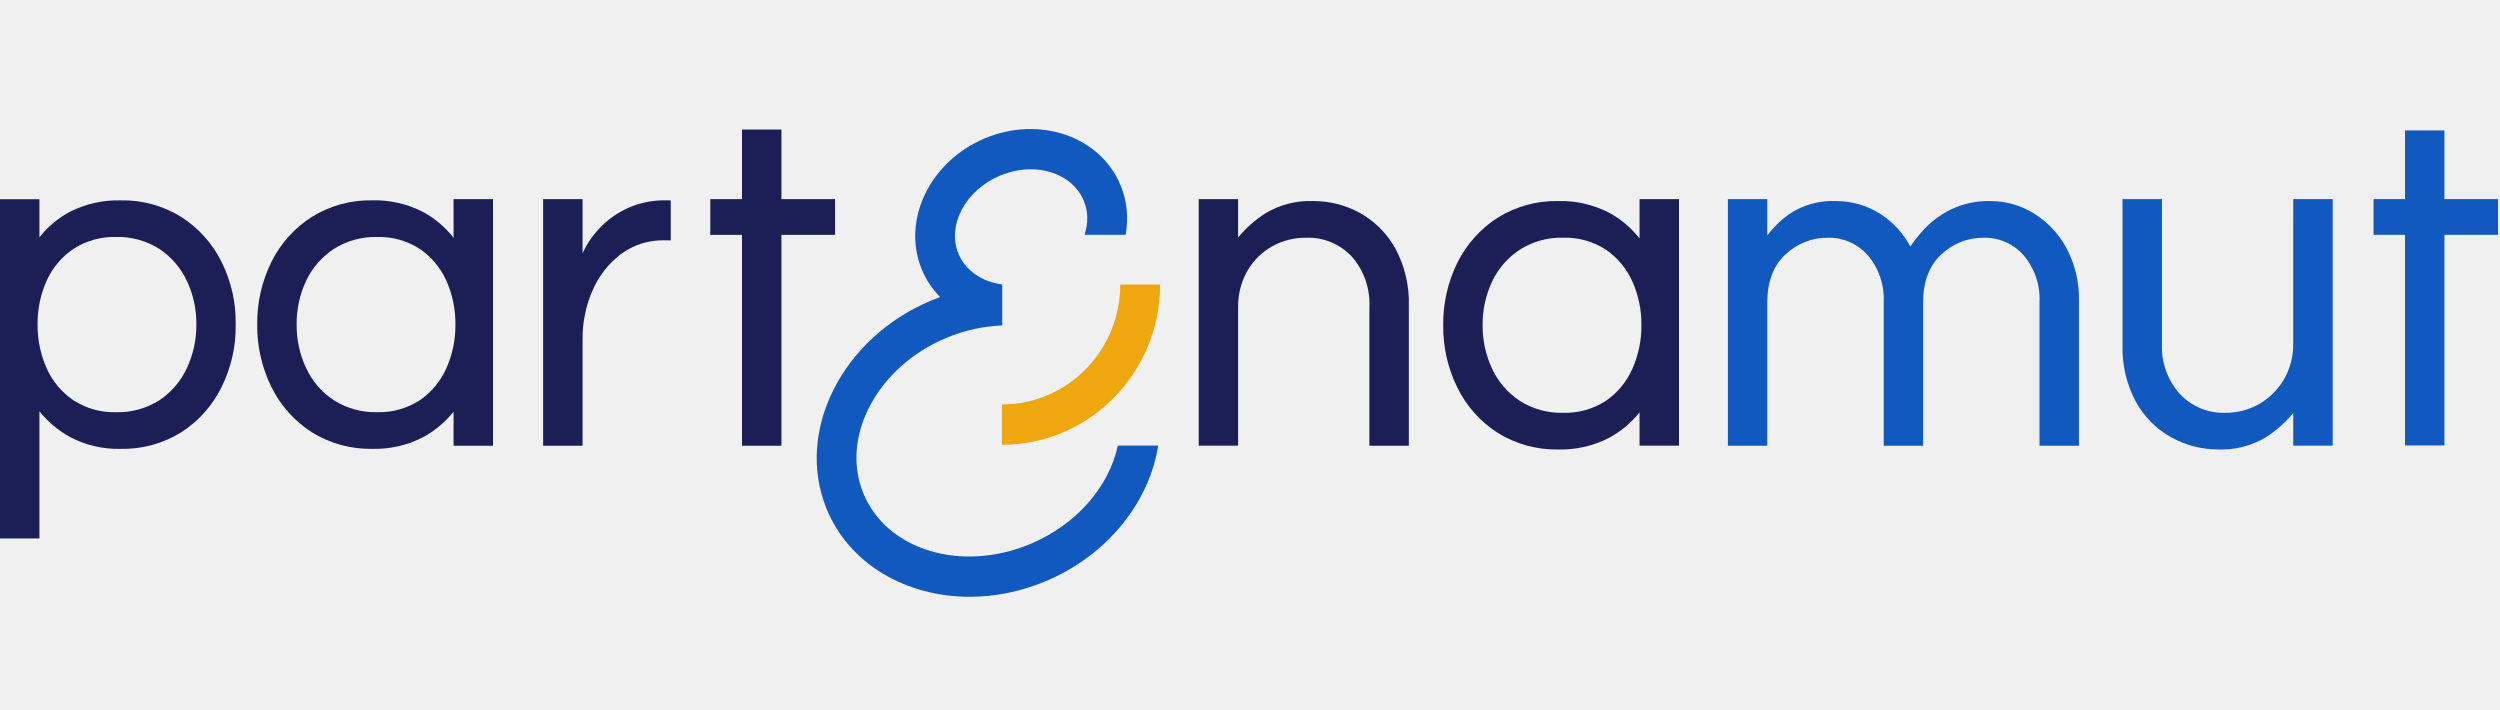
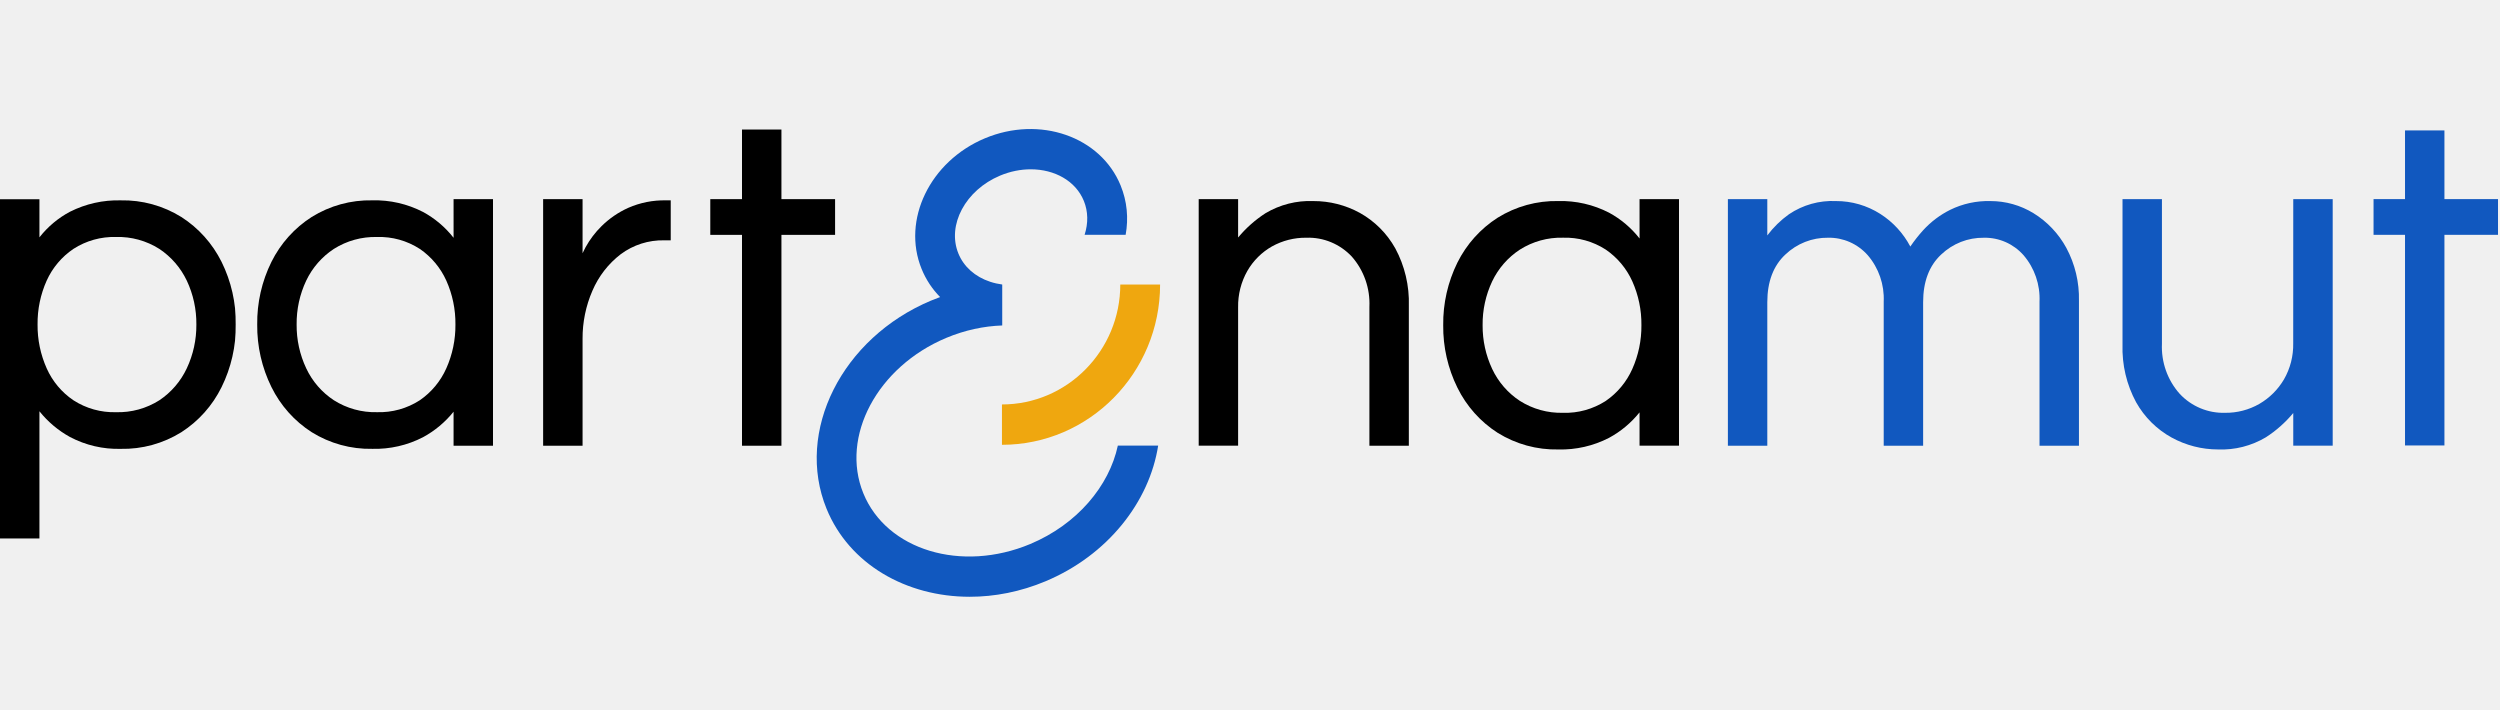
<svg xmlns="http://www.w3.org/2000/svg" width="155" height="44" viewBox="0 0 155 44" fill="none">
  <g clip-path="url(#clip0_1_70)">
    <path fill-rule="evenodd" clip-rule="evenodd" d="M62.121 27.578V25.076C66.167 25.076 69.458 21.74 69.458 17.639H71.926C71.926 23.119 67.528 27.578 62.121 27.578Z" fill="#EFA70F" />
    <path fill-rule="evenodd" clip-rule="evenodd" d="M69.306 27.627C68.771 30.132 66.78 32.511 63.882 33.726C59.609 35.518 54.964 34.109 53.527 30.586C52.089 27.064 54.396 22.74 58.669 20.949C59.822 20.466 61.001 20.218 62.138 20.179V20.155V17.682V17.64C61.883 17.605 61.634 17.55 61.392 17.47C60.455 17.161 59.755 16.539 59.421 15.719C58.7 13.954 59.86 11.787 62.004 10.888C62.637 10.623 63.286 10.497 63.905 10.497C65.384 10.497 66.692 11.214 67.199 12.458C67.466 13.11 67.476 13.84 67.245 14.559H69.79C69.978 13.522 69.877 12.475 69.48 11.502C68.24 8.462 64.463 7.15 61.061 8.576C57.659 10.003 55.9 13.636 57.14 16.675C57.409 17.335 57.797 17.921 58.287 18.418C58.099 18.486 57.912 18.559 57.725 18.637C52.196 20.956 49.289 26.745 51.246 31.542C52.652 34.989 56.192 37 60.124 37C61.666 37 63.268 36.691 64.825 36.038C68.685 34.42 71.264 31.11 71.806 27.627H69.306Z" fill="#1158BF" />
-     <path fill-rule="evenodd" clip-rule="evenodd" d="M27.672 22.836C27.315 23.638 26.746 24.323 26.027 24.816C25.236 25.328 24.31 25.585 23.372 25.555C22.429 25.579 21.499 25.322 20.699 24.815C19.957 24.328 19.363 23.642 18.984 22.834C18.586 21.988 18.383 21.061 18.391 20.124C18.38 19.182 18.583 18.25 18.984 17.4C19.367 16.597 19.96 15.917 20.699 15.433C21.499 14.927 22.429 14.67 23.372 14.694C24.31 14.663 25.236 14.92 26.027 15.432C26.743 15.922 27.312 16.602 27.672 17.398C28.055 18.253 28.247 19.184 28.237 20.124C28.245 21.059 28.052 21.985 27.672 22.837V22.836ZM28.122 14.743C27.605 14.084 26.961 13.538 26.228 13.141C25.255 12.64 24.175 12.392 23.084 12.421C21.758 12.392 20.453 12.751 19.323 13.454C18.259 14.134 17.397 15.096 16.83 16.235C16.233 17.441 15.93 18.774 15.947 20.124C15.934 21.468 16.236 22.797 16.83 23.999C17.394 25.143 18.256 26.11 19.323 26.794C20.453 27.497 21.758 27.856 23.084 27.828C24.175 27.856 25.255 27.609 26.228 27.107C26.956 26.713 27.6 26.176 28.121 25.526V27.634H30.566V12.345H28.121L28.122 14.743Z" fill="#1B1F55" />
-     <path fill-rule="evenodd" clip-rule="evenodd" d="M38.945 12.889C38.336 13.164 37.779 13.545 37.301 14.016C36.909 14.401 36.574 14.842 36.307 15.325C36.238 15.457 36.175 15.582 36.119 15.698V12.345H33.674V27.634H36.119V21.005C36.114 19.98 36.321 18.965 36.729 18.027C37.111 17.133 37.713 16.355 38.479 15.766C39.262 15.181 40.214 14.877 41.187 14.9H41.585V12.422H41.302C40.492 12.403 39.688 12.562 38.945 12.889Z" fill="#1B1F55" />
-     <path fill-rule="evenodd" clip-rule="evenodd" d="M48.449 8.029H46.004V12.345H44.038V14.56H46.004V27.634H48.449V14.56H51.775V12.345H48.449V8.029Z" fill="#1B1F55" />
-     <path fill-rule="evenodd" clip-rule="evenodd" d="M84.312 13.2C83.426 12.714 82.433 12.462 81.426 12.466C80.387 12.424 79.357 12.686 78.46 13.22C77.823 13.632 77.251 14.139 76.763 14.725V12.345H74.319V27.633H76.763V19.053C76.749 18.262 76.947 17.481 77.337 16.795C77.703 16.16 78.23 15.637 78.862 15.278C79.515 14.915 80.249 14.729 80.993 14.739C82.056 14.702 83.082 15.129 83.814 15.911C84.564 16.765 84.955 17.883 84.903 19.025V27.634H87.348V18.966C87.387 17.72 87.096 16.486 86.505 15.393C85.988 14.47 85.229 13.711 84.312 13.2Z" fill="#1B1F55" />
-     <path fill-rule="evenodd" clip-rule="evenodd" d="M101.203 22.877C100.846 23.678 100.277 24.363 99.559 24.856C98.767 25.367 97.841 25.625 96.903 25.594C95.96 25.618 95.031 25.361 94.231 24.854C93.489 24.368 92.895 23.682 92.515 22.874C92.118 22.029 91.915 21.102 91.922 20.165C91.911 19.224 92.115 18.292 92.515 17.443C92.898 16.64 93.492 15.96 94.231 15.477C95.031 14.97 95.96 14.713 96.903 14.737C97.841 14.707 98.767 14.964 99.559 15.476C100.274 15.965 100.844 16.645 101.203 17.441C101.586 18.296 101.779 19.227 101.768 20.166C101.776 21.101 101.583 22.026 101.203 22.877L101.203 22.877ZM101.653 14.787C101.137 14.127 100.493 13.582 99.759 13.185C98.787 12.685 97.706 12.437 96.616 12.465C95.29 12.437 93.984 12.796 92.855 13.498C91.79 14.179 90.929 15.139 90.361 16.278C89.765 17.483 89.462 18.817 89.479 20.166C89.465 21.51 89.767 22.838 90.361 24.039C90.925 25.184 91.788 26.151 92.854 26.834C93.984 27.537 95.289 27.896 96.616 27.867C97.706 27.895 98.787 27.648 99.759 27.147C100.488 26.754 101.131 26.216 101.652 25.567V27.633H104.098V12.345H101.652L101.653 14.787Z" fill="#1B1F55" />
+     <path fill-rule="evenodd" clip-rule="evenodd" d="M27.672 22.836C27.315 23.638 26.746 24.323 26.027 24.816C25.236 25.328 24.31 25.585 23.372 25.555C22.429 25.579 21.499 25.322 20.699 24.815C19.957 24.328 19.363 23.642 18.984 22.834C18.586 21.988 18.383 21.061 18.391 20.124C18.38 19.182 18.583 18.25 18.984 17.4C19.367 16.597 19.96 15.917 20.699 15.433C21.499 14.927 22.429 14.67 23.372 14.694C24.31 14.663 25.236 14.92 26.027 15.432C26.743 15.922 27.312 16.602 27.672 17.398C28.055 18.253 28.247 19.184 28.237 20.124C28.245 21.059 28.052 21.985 27.672 22.837V22.836ZM28.122 14.743C27.605 14.084 26.961 13.538 26.228 13.141C25.255 12.64 24.175 12.392 23.084 12.421C21.758 12.392 20.453 12.751 19.323 13.454C18.259 14.134 17.397 15.096 16.83 16.235C16.233 17.441 15.93 18.774 15.947 20.124C15.934 21.468 16.236 22.797 16.83 23.999C17.394 25.143 18.256 26.11 19.323 26.794C20.453 27.497 21.758 27.856 23.084 27.828C24.175 27.856 25.255 27.609 26.228 27.107C26.956 26.713 27.6 26.176 28.121 25.526V27.634H30.566V12.345H28.121L28.122 14.743Z" fill="currentColor" />
+     <path fill-rule="evenodd" clip-rule="evenodd" d="M38.945 12.889C38.336 13.164 37.779 13.545 37.301 14.016C36.909 14.401 36.574 14.842 36.307 15.325C36.238 15.457 36.175 15.582 36.119 15.698V12.345H33.674V27.634H36.119V21.005C36.114 19.98 36.321 18.965 36.729 18.027C37.111 17.133 37.713 16.355 38.479 15.766C39.262 15.181 40.214 14.877 41.187 14.9H41.585V12.422H41.302C40.492 12.403 39.688 12.562 38.945 12.889Z" fill="currentColor" />
+     <path fill-rule="evenodd" clip-rule="evenodd" d="M48.449 8.029H46.004V12.345H44.038V14.56H46.004V27.634H48.449V14.56H51.775V12.345H48.449V8.029Z" fill="currentColor" />
+     <path fill-rule="evenodd" clip-rule="evenodd" d="M84.312 13.2C83.426 12.714 82.433 12.462 81.426 12.466C80.387 12.424 79.357 12.686 78.46 13.22C77.823 13.632 77.251 14.139 76.763 14.725V12.345H74.319V27.633H76.763V19.053C76.749 18.262 76.947 17.481 77.337 16.795C77.703 16.16 78.23 15.637 78.862 15.278C79.515 14.915 80.249 14.729 80.993 14.739C82.056 14.702 83.082 15.129 83.814 15.911C84.564 16.765 84.955 17.883 84.903 19.025V27.634H87.348V18.966C87.387 17.72 87.096 16.486 86.505 15.393C85.988 14.47 85.229 13.711 84.312 13.2Z" fill="currentColor" />
+     <path fill-rule="evenodd" clip-rule="evenodd" d="M101.203 22.877C100.846 23.678 100.277 24.363 99.559 24.856C98.767 25.367 97.841 25.625 96.903 25.594C95.96 25.618 95.031 25.361 94.231 24.854C93.489 24.368 92.895 23.682 92.515 22.874C92.118 22.029 91.915 21.102 91.922 20.165C91.911 19.224 92.115 18.292 92.515 17.443C92.898 16.64 93.492 15.96 94.231 15.477C95.031 14.97 95.96 14.713 96.903 14.737C97.841 14.707 98.767 14.964 99.559 15.476C100.274 15.965 100.844 16.645 101.203 17.441C101.586 18.296 101.779 19.227 101.768 20.166C101.776 21.101 101.583 22.026 101.203 22.877L101.203 22.877ZM101.653 14.787C101.137 14.127 100.493 13.582 99.759 13.185C98.787 12.685 97.706 12.437 96.616 12.465C95.29 12.437 93.984 12.796 92.855 13.498C91.79 14.179 90.929 15.139 90.361 16.278C89.765 17.483 89.462 18.817 89.479 20.166C89.465 21.51 89.767 22.838 90.361 24.039C90.925 25.184 91.788 26.151 92.854 26.834C93.984 27.537 95.289 27.896 96.616 27.867C97.706 27.895 98.787 27.648 99.759 27.147C100.488 26.754 101.131 26.216 101.652 25.567V27.633H104.098V12.345H101.652L101.653 14.787Z" fill="currentColor" />
    <path fill-rule="evenodd" clip-rule="evenodd" d="M126.077 13.218C125.271 12.725 124.347 12.465 123.404 12.466C122.543 12.443 121.688 12.629 120.912 13.009C120.283 13.323 119.716 13.75 119.239 14.271C118.95 14.59 118.683 14.929 118.44 15.286C118.004 14.46 117.363 13.763 116.58 13.264C115.756 12.739 114.804 12.462 113.831 12.466C112.798 12.417 111.777 12.704 110.916 13.284C110.405 13.649 109.953 14.092 109.573 14.596V12.345H107.129V27.634H109.573V18.731C109.573 17.469 109.948 16.478 110.687 15.786C111.403 15.101 112.355 14.726 113.341 14.739C114.276 14.721 115.174 15.116 115.799 15.822C116.483 16.617 116.837 17.649 116.79 18.702V27.634H119.234V18.731C119.234 17.469 119.608 16.478 120.347 15.786C121.064 15.101 122.015 14.726 123.001 14.74C123.937 14.721 124.835 15.116 125.46 15.823C126.143 16.618 126.498 17.649 126.45 18.703V27.634H128.895V18.644C128.921 17.5 128.651 16.37 128.111 15.365C127.63 14.482 126.929 13.742 126.077 13.218Z" fill="#1158BF" />
    <path fill-rule="evenodd" clip-rule="evenodd" d="M142.179 21.28C142.195 22.067 141.997 22.843 141.606 23.522C141.234 24.154 140.709 24.676 140.08 25.041C139.431 25.413 138.696 25.604 137.951 25.594C136.894 25.625 135.874 25.199 135.145 24.421C134.386 23.572 133.989 22.453 134.04 21.308V12.345H131.596V21.367C131.557 22.613 131.848 23.847 132.439 24.94C132.959 25.866 133.724 26.625 134.649 27.132C135.531 27.614 136.517 27.866 137.519 27.866C138.559 27.908 139.588 27.646 140.486 27.111C141.123 26.7 141.695 26.193 142.182 25.607V27.632H144.627V12.345H142.182L142.179 21.28Z" fill="#1158BF" />
    <mask id="mask0_1_70" style="mask-type:luminance" maskUnits="userSpaceOnUse" x="147" y="8" width="8" height="20">
      <path fill-rule="evenodd" clip-rule="evenodd" d="M147.146 8.075H154.882V27.632H147.146V8.075Z" fill="white" />
    </mask>
    <g mask="url(#mask0_1_70)">
      <path fill-rule="evenodd" clip-rule="evenodd" d="M151.555 12.345V8.075H149.111V12.345H147.146V14.559H149.111V27.632H151.555V14.559H154.882V12.345H151.555Z" fill="#1158BF" />
    </g>
    <mask id="mask1_1_70" style="mask-type:luminance" maskUnits="userSpaceOnUse" x="0" y="12" width="15" height="22">
      <path fill-rule="evenodd" clip-rule="evenodd" d="M0 12.346H14.621V33.399H0V12.346Z" fill="white" />
    </mask>
    <g mask="url(#mask1_1_70)">
-       <path fill-rule="evenodd" clip-rule="evenodd" d="M11.582 22.835C11.204 23.641 10.616 24.326 9.88 24.817C9.077 25.326 8.142 25.584 7.194 25.556C6.26 25.583 5.34 25.325 4.552 24.817C3.827 24.328 3.252 23.642 2.894 22.837C2.514 21.985 2.321 21.059 2.329 20.123C2.318 19.184 2.511 18.253 2.894 17.398C3.255 16.599 3.83 15.918 4.552 15.432C5.34 14.924 6.26 14.667 7.194 14.693C8.141 14.666 9.076 14.923 9.88 15.433C10.613 15.92 11.201 16.6 11.582 17.4C11.982 18.25 12.185 19.182 12.175 20.124C12.182 21.061 11.98 21.989 11.582 22.835ZM11.244 13.455C10.114 12.752 8.809 12.394 7.483 12.422C6.394 12.394 5.315 12.636 4.339 13.127C3.605 13.517 2.96 14.058 2.445 14.716V12.346H0V33.399H2.445V25.499C2.967 26.151 3.609 26.692 4.337 27.093C5.307 27.605 6.39 27.858 7.484 27.829C8.809 27.858 10.115 27.499 11.245 26.796C12.312 26.112 13.174 25.145 13.738 24C14.331 22.798 14.634 21.47 14.62 20.125C14.637 18.776 14.335 17.442 13.737 16.236C13.17 15.097 12.309 14.136 11.244 13.455Z" fill="#1B1F55" />
+       <path fill-rule="evenodd" clip-rule="evenodd" d="M11.582 22.835C11.204 23.641 10.616 24.326 9.88 24.817C9.077 25.326 8.142 25.584 7.194 25.556C6.26 25.583 5.34 25.325 4.552 24.817C3.827 24.328 3.252 23.642 2.894 22.837C2.514 21.985 2.321 21.059 2.329 20.123C2.318 19.184 2.511 18.253 2.894 17.398C3.255 16.599 3.83 15.918 4.552 15.432C5.34 14.924 6.26 14.667 7.194 14.693C8.141 14.666 9.076 14.923 9.88 15.433C10.613 15.92 11.201 16.6 11.582 17.4C11.982 18.25 12.185 19.182 12.175 20.124C12.182 21.061 11.98 21.989 11.582 22.835ZM11.244 13.455C10.114 12.752 8.809 12.394 7.483 12.422C6.394 12.394 5.315 12.636 4.339 13.127C3.605 13.517 2.96 14.058 2.445 14.716V12.346H0V33.399H2.445V25.499C2.967 26.151 3.609 26.692 4.337 27.093C5.307 27.605 6.39 27.858 7.484 27.829C8.809 27.858 10.115 27.499 11.245 26.796C12.312 26.112 13.174 25.145 13.738 24C14.331 22.798 14.634 21.47 14.62 20.125C14.637 18.776 14.335 17.442 13.737 16.236C13.17 15.097 12.309 14.136 11.244 13.455Z" fill="currentColor" />
    </g>
  </g>
  <defs>
    <clipPath id="clip0_1_70">
      <rect width="155" height="29" fill="white" transform="translate(0 8)" />
    </clipPath>
  </defs>
</svg>
